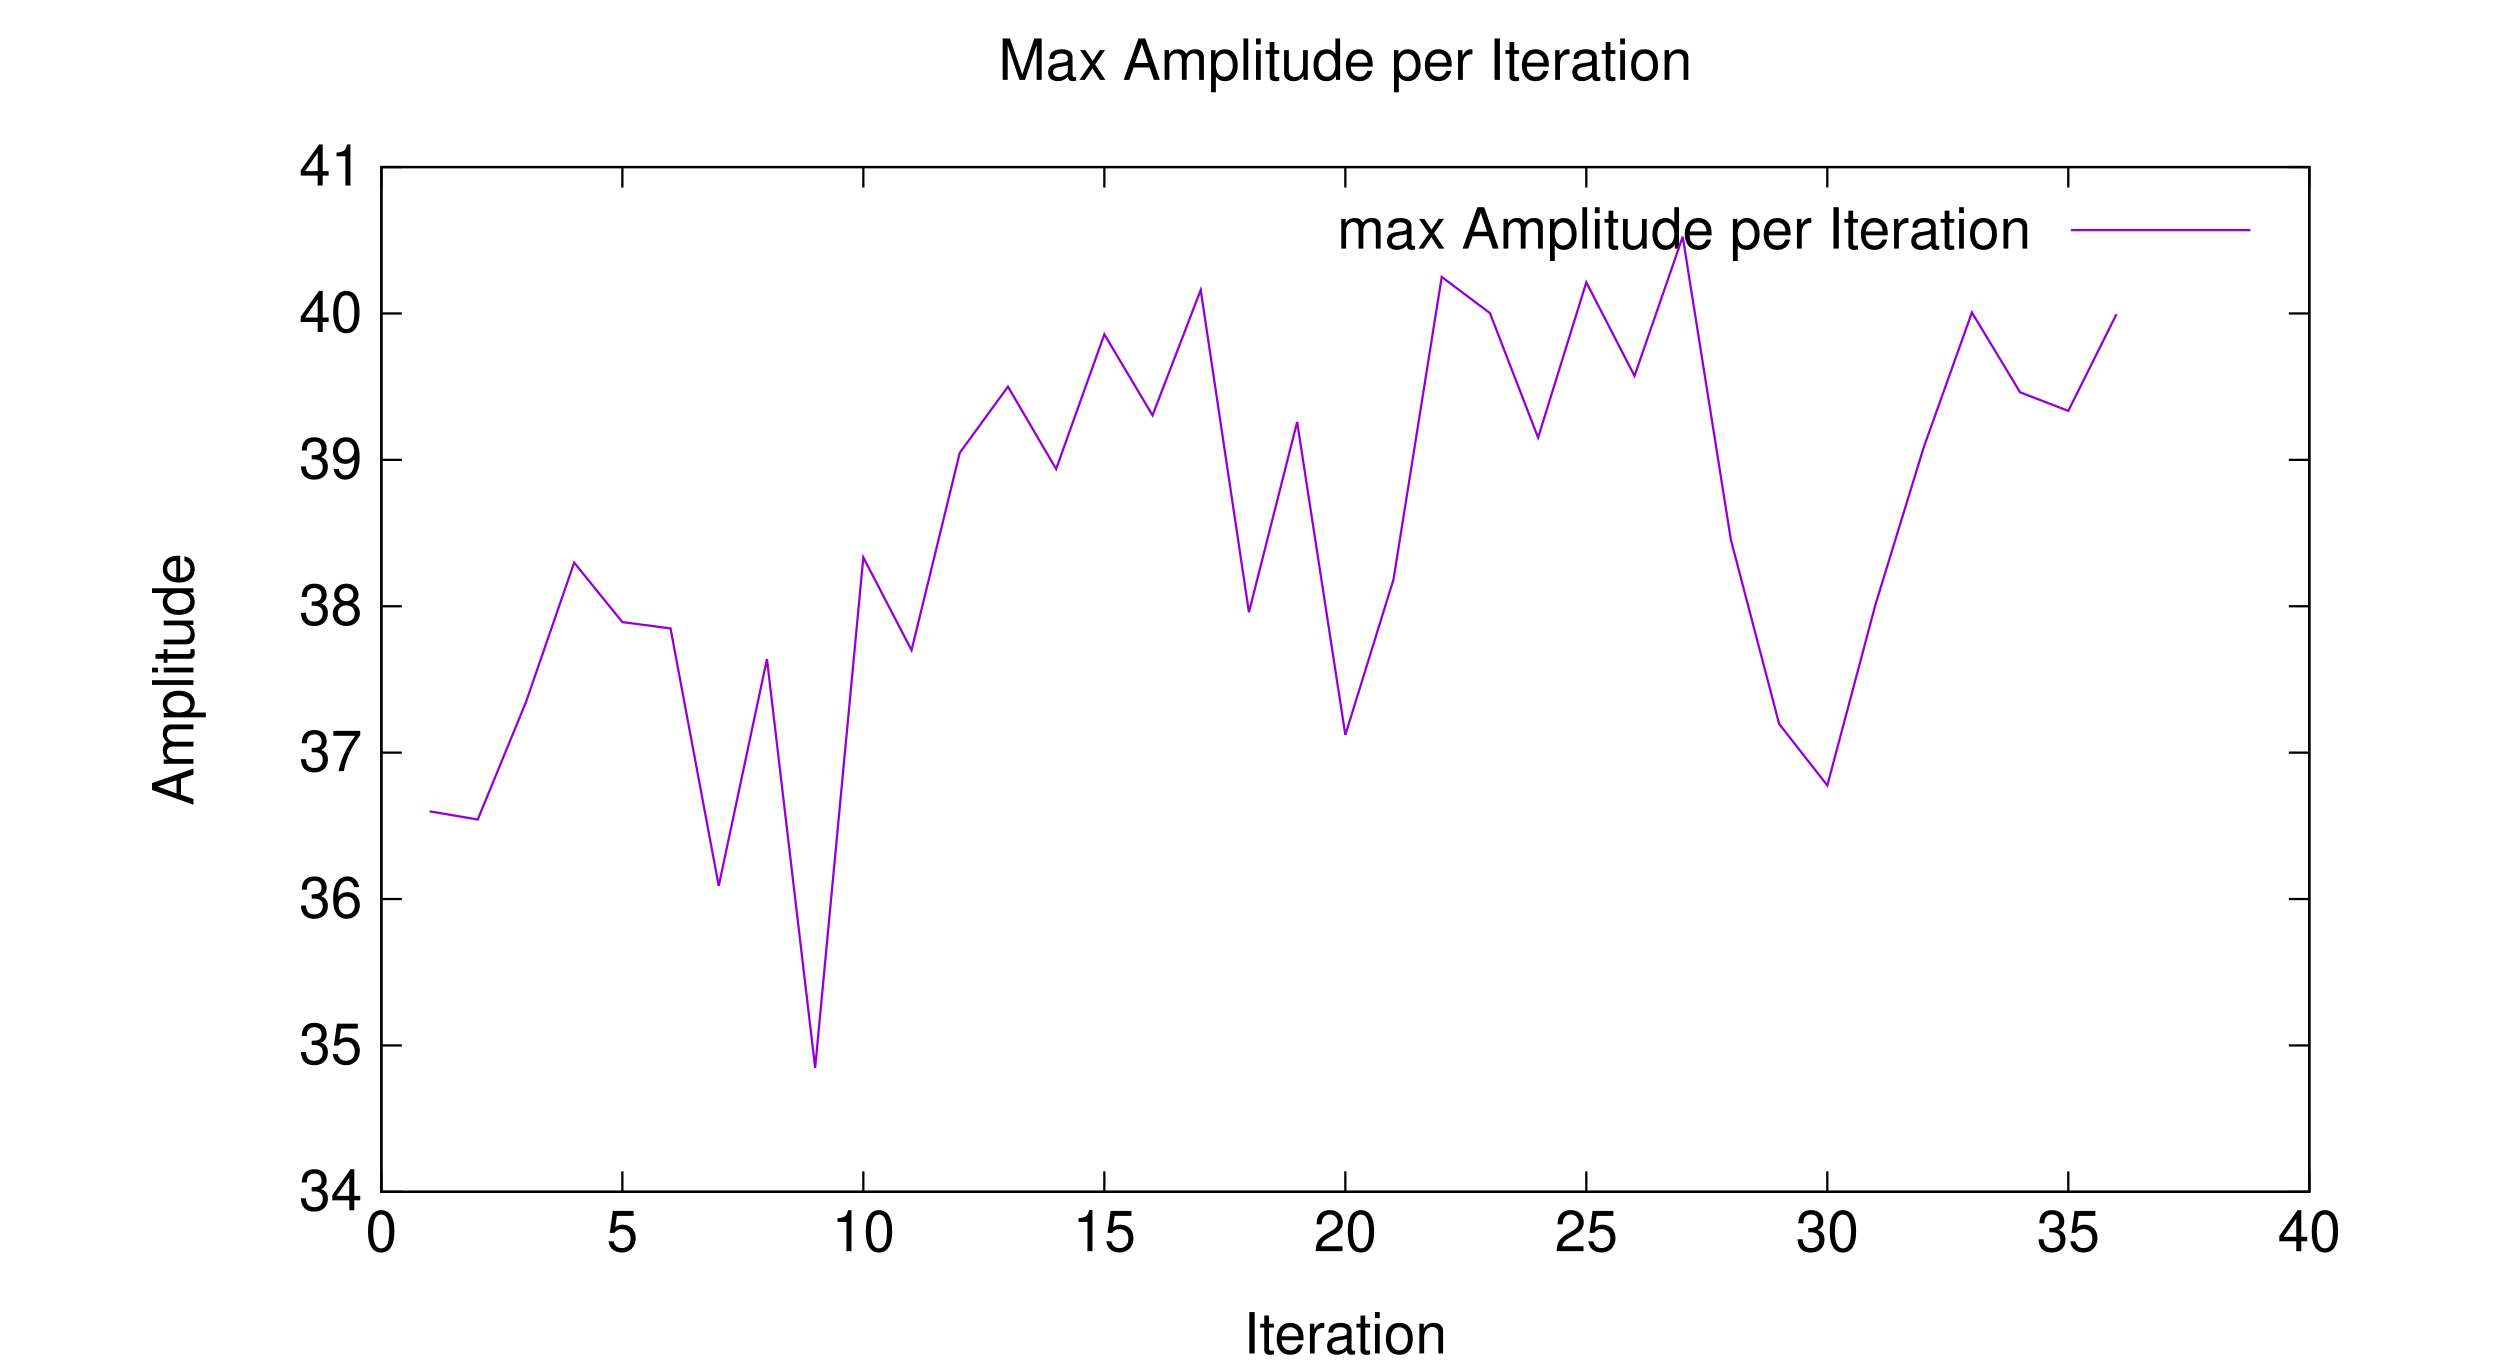
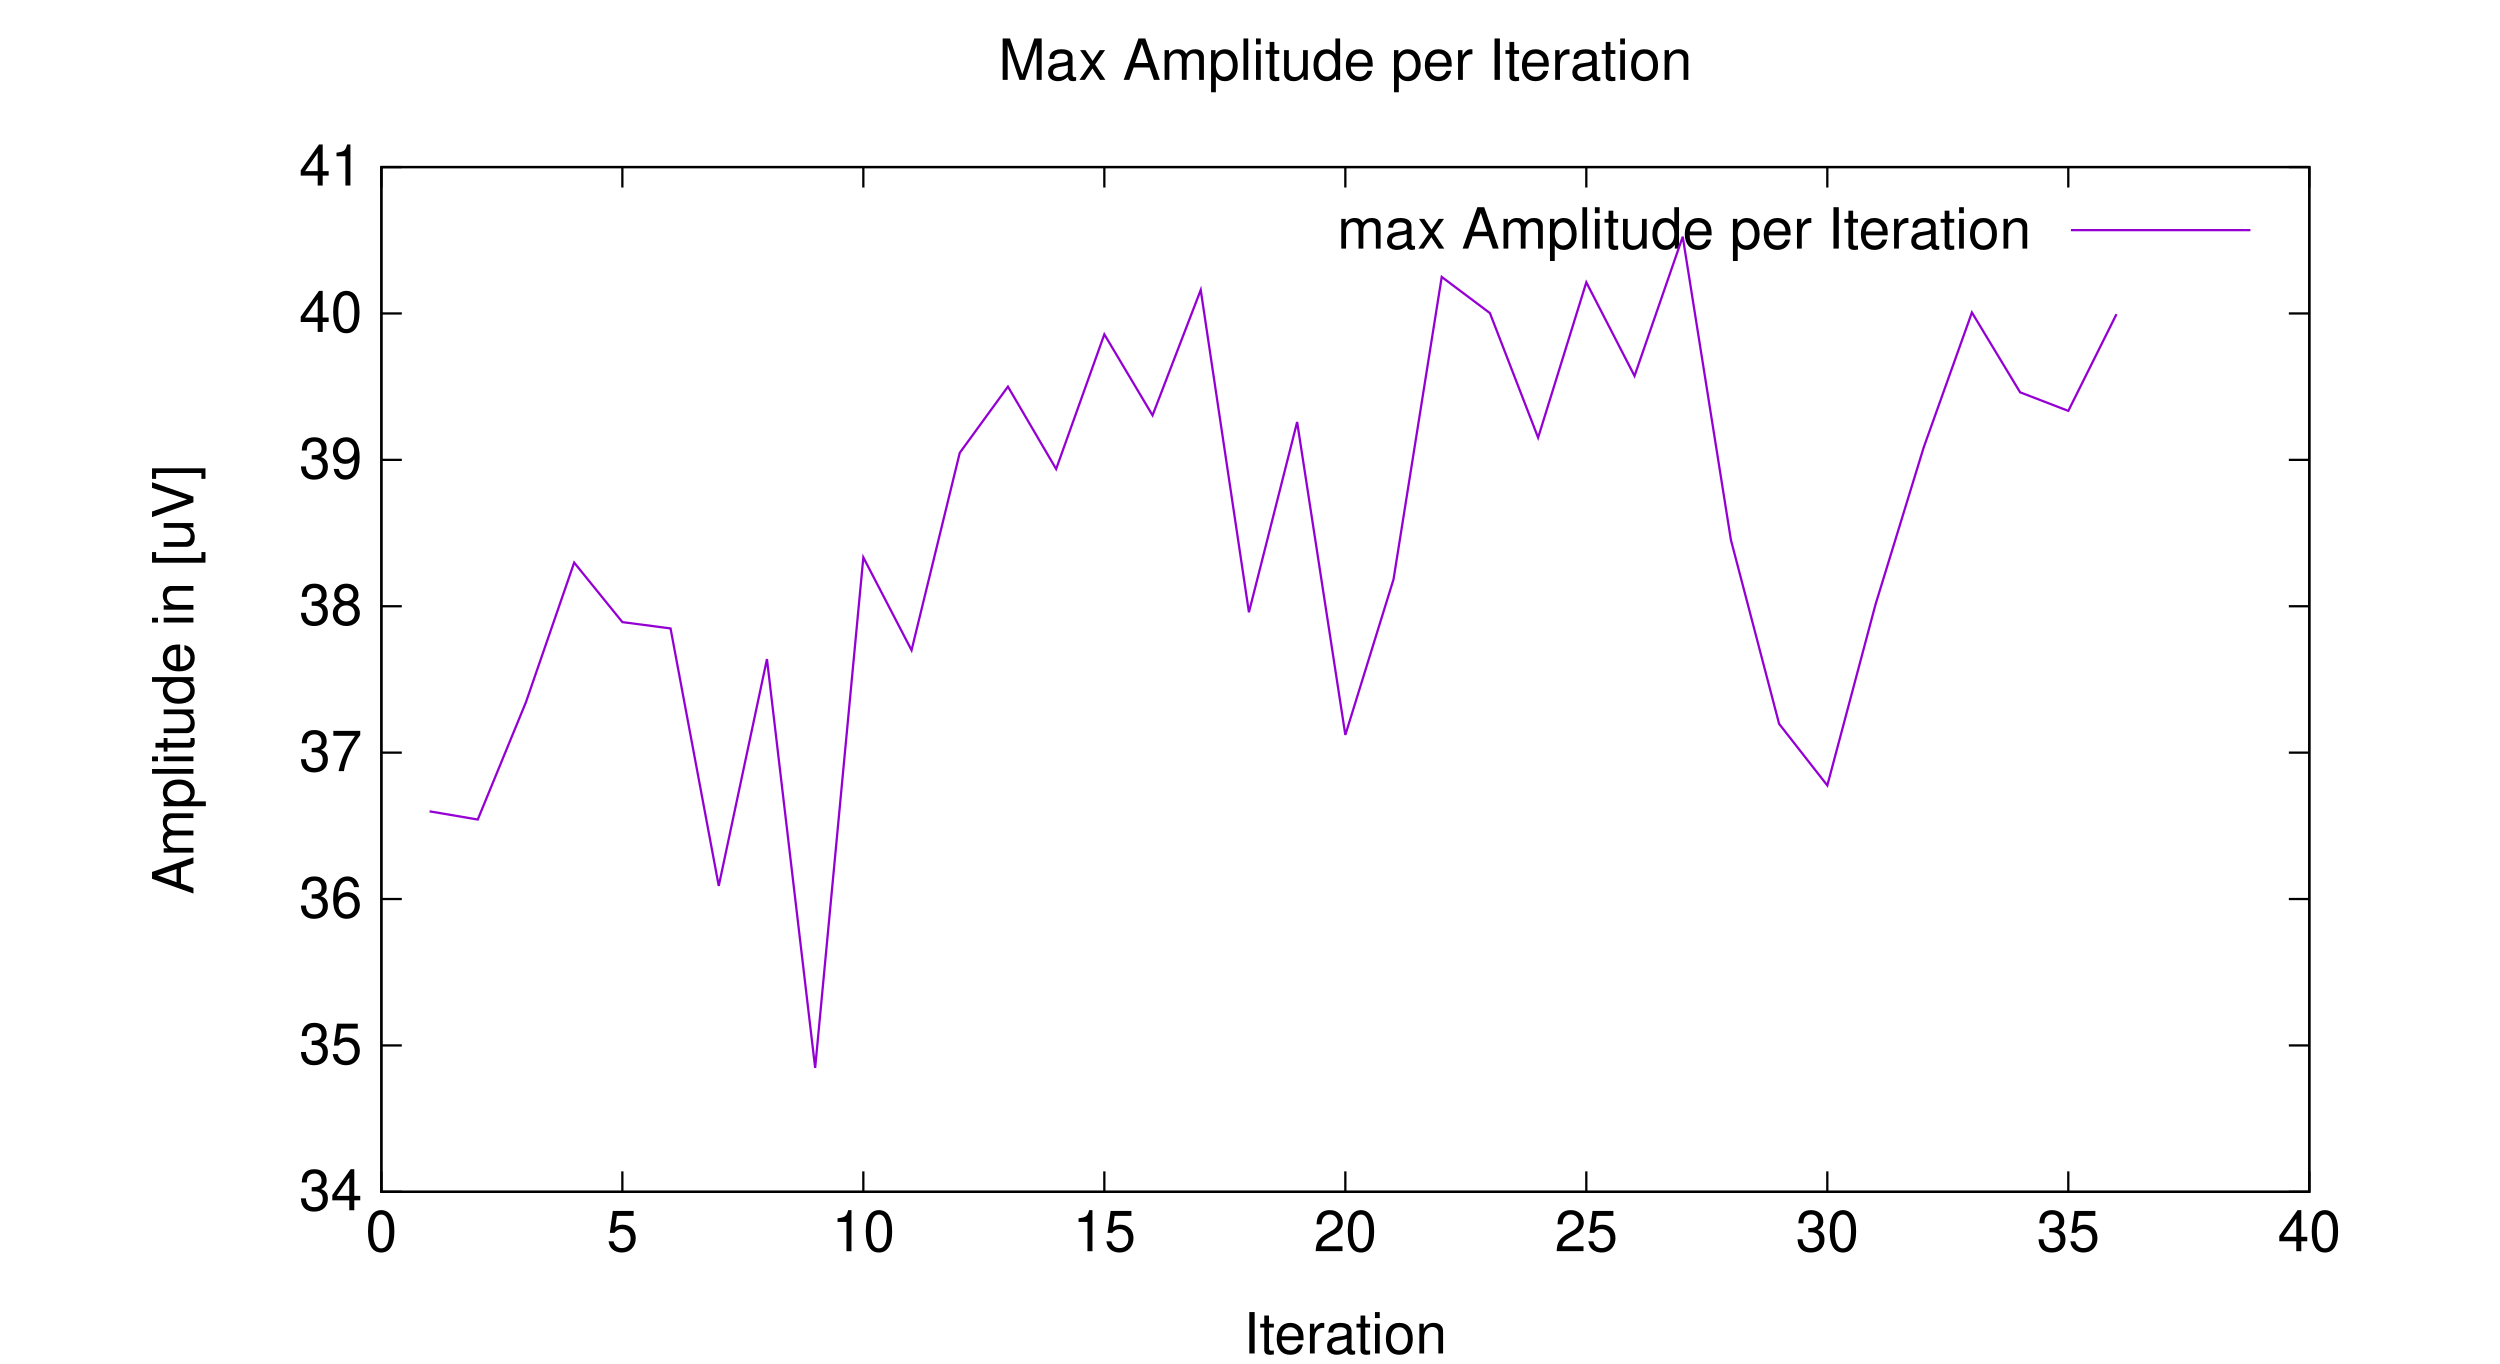
<svg xmlns="http://www.w3.org/2000/svg" xmlns:xlink="http://www.w3.org/1999/xlink" width="1100" height="600" viewBox="0 0 1100 600">
  <g id="gnuplot_canvas">
    <rect x="0" y="0" width="1100" height="600" fill="none" />
    <defs>
      <circle id="gpDot" r="0.5" stroke-width="0.5" stroke="currentColor" />
      <path id="gpPt0" stroke-width="0.222" stroke="currentColor" d="M-1,0 h2 M0,-1 v2" />
      <path id="gpPt1" stroke-width="0.222" stroke="currentColor" d="M-1,-1 L1,1 M1,-1 L-1,1" />
      <path id="gpPt2" stroke-width="0.222" stroke="currentColor" d="M-1,0 L1,0 M0,-1 L0,1 M-1,-1 L1,1 M-1,1 L1,-1" />
      <rect id="gpPt3" stroke-width="0.222" stroke="currentColor" x="-1" y="-1" width="2" height="2" />
      <rect id="gpPt4" stroke-width="0.222" stroke="currentColor" fill="currentColor" x="-1" y="-1" width="2" height="2" />
      <circle id="gpPt5" stroke-width="0.222" stroke="currentColor" cx="0" cy="0" r="1" />
      <use xlink:href="#gpPt5" id="gpPt6" fill="currentColor" stroke="none" />
      <path id="gpPt7" stroke-width="0.222" stroke="currentColor" d="M0,-1.33 L-1.33,0.67 L1.33,0.67 z" />
      <use xlink:href="#gpPt7" id="gpPt8" fill="currentColor" stroke="none" />
      <use xlink:href="#gpPt7" id="gpPt9" stroke="currentColor" transform="rotate(180)" />
      <use xlink:href="#gpPt9" id="gpPt10" fill="currentColor" stroke="none" />
      <use xlink:href="#gpPt3" id="gpPt11" stroke="currentColor" transform="rotate(45)" />
      <use xlink:href="#gpPt11" id="gpPt12" fill="currentColor" stroke="none" />
      <path id="gpPt13" stroke-width="0.222" stroke="currentColor" d="M0,1.330 L1.265,0.411 L0.782,-1.067 L-0.782,-1.076 L-1.265,0.411 z" />
      <use xlink:href="#gpPt13" id="gpPt14" fill="currentColor" stroke="none" />
      <filter id="textbox" filterUnits="objectBoundingBox" x="0" y="0" height="1" width="1">
        <feFlood flood-color="white" flood-opacity="1" result="bgnd" />
        <feComposite in="SourceGraphic" in2="bgnd" operator="atop" />
      </filter>
      <filter id="greybox" filterUnits="objectBoundingBox" x="0" y="0" height="1" width="1">
        <feFlood flood-color="lightgrey" flood-opacity="1" result="grey" />
        <feComposite in="SourceGraphic" in2="grey" operator="atop" />
      </filter>
    </defs>
    <g fill="none" color="white" stroke="currentColor" stroke-width="1.00" stroke-linecap="butt" stroke-linejoin="miter">
</g>
    <g fill="none" color="black" stroke="currentColor" stroke-width="1.00" stroke-linecap="butt" stroke-linejoin="miter">
      <path stroke="black" d="M167.80,524.40 L176.80,524.40 M1016.09,524.40 L1007.09,524.40  " />
      <g transform="translate(159.41,532.53)" stroke="none" fill="black" font-family="Helvetica" font-size="25.00" text-anchor="end">
        <text>
          <tspan font-family="Helvetica"> 34</tspan>
        </text>
      </g>
    </g>
    <g fill="none" color="black" stroke="currentColor" stroke-width="1.00" stroke-linecap="butt" stroke-linejoin="miter">
      <path stroke="black" d="M167.80,459.99 L176.80,459.99 M1016.09,459.99 L1007.09,459.99  " />
      <g transform="translate(159.41,468.12)" stroke="none" fill="black" font-family="Helvetica" font-size="25.00" text-anchor="end">
        <text>
          <tspan font-family="Helvetica"> 35</tspan>
        </text>
      </g>
    </g>
    <g fill="none" color="black" stroke="currentColor" stroke-width="1.00" stroke-linecap="butt" stroke-linejoin="miter">
      <path stroke="black" d="M167.80,395.57 L176.80,395.57 M1016.09,395.57 L1007.09,395.57  " />
      <g transform="translate(159.41,403.70)" stroke="none" fill="black" font-family="Helvetica" font-size="25.00" text-anchor="end">
        <text>
          <tspan font-family="Helvetica"> 36</tspan>
        </text>
      </g>
    </g>
    <g fill="none" color="black" stroke="currentColor" stroke-width="1.00" stroke-linecap="butt" stroke-linejoin="miter">
      <path stroke="black" d="M167.80,331.16 L176.80,331.16 M1016.09,331.16 L1007.09,331.16  " />
      <g transform="translate(159.41,339.29)" stroke="none" fill="black" font-family="Helvetica" font-size="25.00" text-anchor="end">
        <text>
          <tspan font-family="Helvetica"> 37</tspan>
        </text>
      </g>
    </g>
    <g fill="none" color="black" stroke="currentColor" stroke-width="1.00" stroke-linecap="butt" stroke-linejoin="miter">
      <path stroke="black" d="M167.80,266.75 L176.80,266.75 M1016.09,266.75 L1007.09,266.75  " />
      <g transform="translate(159.41,274.88)" stroke="none" fill="black" font-family="Helvetica" font-size="25.00" text-anchor="end">
        <text>
          <tspan font-family="Helvetica"> 38</tspan>
        </text>
      </g>
    </g>
    <g fill="none" color="black" stroke="currentColor" stroke-width="1.00" stroke-linecap="butt" stroke-linejoin="miter">
      <path stroke="black" d="M167.80,202.34 L176.80,202.34 M1016.09,202.34 L1007.09,202.34  " />
      <g transform="translate(159.41,210.47)" stroke="none" fill="black" font-family="Helvetica" font-size="25.00" text-anchor="end">
        <text>
          <tspan font-family="Helvetica"> 39</tspan>
        </text>
      </g>
    </g>
    <g fill="none" color="black" stroke="currentColor" stroke-width="1.00" stroke-linecap="butt" stroke-linejoin="miter">
      <path stroke="black" d="M167.80,137.92 L176.80,137.92 M1016.09,137.92 L1007.09,137.92  " />
      <g transform="translate(159.41,146.05)" stroke="none" fill="black" font-family="Helvetica" font-size="25.00" text-anchor="end">
        <text>
          <tspan font-family="Helvetica"> 40</tspan>
        </text>
      </g>
    </g>
    <g fill="none" color="black" stroke="currentColor" stroke-width="1.00" stroke-linecap="butt" stroke-linejoin="miter">
      <path stroke="black" d="M167.80,73.51 L176.80,73.51 M1016.09,73.51 L1007.09,73.51  " />
      <g transform="translate(159.41,81.64)" stroke="none" fill="black" font-family="Helvetica" font-size="25.00" text-anchor="end">
        <text>
          <tspan font-family="Helvetica"> 41</tspan>
        </text>
      </g>
    </g>
    <g fill="none" color="black" stroke="currentColor" stroke-width="1.00" stroke-linecap="butt" stroke-linejoin="miter">
      <path stroke="black" d="M167.80,524.40 L167.80,515.40 M167.80,73.51 L167.80,82.51  " />
      <g transform="translate(167.80,550.53)" stroke="none" fill="black" font-family="Helvetica" font-size="25.00" text-anchor="middle">
        <text>
          <tspan font-family="Helvetica"> 0</tspan>
        </text>
      </g>
    </g>
    <g fill="none" color="black" stroke="currentColor" stroke-width="1.00" stroke-linecap="butt" stroke-linejoin="miter">
      <path stroke="black" d="M273.84,524.40 L273.84,515.40 M273.84,73.51 L273.84,82.51  " />
      <g transform="translate(273.84,550.53)" stroke="none" fill="black" font-family="Helvetica" font-size="25.00" text-anchor="middle">
        <text>
          <tspan font-family="Helvetica"> 5</tspan>
        </text>
      </g>
    </g>
    <g fill="none" color="black" stroke="currentColor" stroke-width="1.00" stroke-linecap="butt" stroke-linejoin="miter">
      <path stroke="black" d="M379.87,524.40 L379.87,515.40 M379.87,73.51 L379.87,82.51  " />
      <g transform="translate(379.87,550.53)" stroke="none" fill="black" font-family="Helvetica" font-size="25.00" text-anchor="middle">
        <text>
          <tspan font-family="Helvetica"> 10</tspan>
        </text>
      </g>
    </g>
    <g fill="none" color="black" stroke="currentColor" stroke-width="1.00" stroke-linecap="butt" stroke-linejoin="miter">
      <path stroke="black" d="M485.91,524.40 L485.91,515.40 M485.91,73.51 L485.91,82.51  " />
      <g transform="translate(485.91,550.53)" stroke="none" fill="black" font-family="Helvetica" font-size="25.00" text-anchor="middle">
        <text>
          <tspan font-family="Helvetica"> 15</tspan>
        </text>
      </g>
    </g>
    <g fill="none" color="black" stroke="currentColor" stroke-width="1.00" stroke-linecap="butt" stroke-linejoin="miter">
      <path stroke="black" d="M591.95,524.40 L591.95,515.40 M591.95,73.51 L591.95,82.51  " />
      <g transform="translate(591.95,550.53)" stroke="none" fill="black" font-family="Helvetica" font-size="25.00" text-anchor="middle">
        <text>
          <tspan font-family="Helvetica"> 20</tspan>
        </text>
      </g>
    </g>
    <g fill="none" color="black" stroke="currentColor" stroke-width="1.00" stroke-linecap="butt" stroke-linejoin="miter">
      <path stroke="black" d="M697.98,524.40 L697.98,515.40 M697.98,73.51 L697.98,82.51  " />
      <g transform="translate(697.98,550.53)" stroke="none" fill="black" font-family="Helvetica" font-size="25.00" text-anchor="middle">
        <text>
          <tspan font-family="Helvetica"> 25</tspan>
        </text>
      </g>
    </g>
    <g fill="none" color="black" stroke="currentColor" stroke-width="1.00" stroke-linecap="butt" stroke-linejoin="miter">
      <path stroke="black" d="M804.02,524.40 L804.02,515.40 M804.02,73.51 L804.02,82.51  " />
      <g transform="translate(804.02,550.53)" stroke="none" fill="black" font-family="Helvetica" font-size="25.00" text-anchor="middle">
        <text>
          <tspan font-family="Helvetica"> 30</tspan>
        </text>
      </g>
    </g>
    <g fill="none" color="black" stroke="currentColor" stroke-width="1.00" stroke-linecap="butt" stroke-linejoin="miter">
      <path stroke="black" d="M910.05,524.40 L910.05,515.40 M910.05,73.51 L910.05,82.51  " />
      <g transform="translate(910.05,550.53)" stroke="none" fill="black" font-family="Helvetica" font-size="25.00" text-anchor="middle">
        <text>
          <tspan font-family="Helvetica"> 35</tspan>
        </text>
      </g>
    </g>
    <g fill="none" color="black" stroke="currentColor" stroke-width="1.00" stroke-linecap="butt" stroke-linejoin="miter">
      <path stroke="black" d="M1016.09,524.40 L1016.09,515.40 M1016.09,73.51 L1016.09,82.51  " />
      <g transform="translate(1016.09,550.53)" stroke="none" fill="black" font-family="Helvetica" font-size="25.00" text-anchor="middle">
        <text>
          <tspan font-family="Helvetica"> 40</tspan>
        </text>
      </g>
    </g>
    <g fill="none" color="black" stroke="currentColor" stroke-width="1.00" stroke-linecap="butt" stroke-linejoin="miter">
</g>
    <g fill="none" color="black" stroke="currentColor" stroke-width="1.00" stroke-linecap="butt" stroke-linejoin="miter">
      <path stroke="black" d="M167.80,73.51 L167.80,524.40 L1016.09,524.40 L1016.09,73.51 L167.80,73.51 Z  " />
    </g>
    <g fill="none" color="black" stroke="currentColor" stroke-width="1.00" stroke-linecap="butt" stroke-linejoin="miter">
      <g transform="translate(85.11,298.96) rotate(270)" stroke="none" fill="black" font-family="Helvetica" font-size="25.00" text-anchor="middle">
        <text>
-           <tspan font-family="Helvetica">Amplitude</tspan>
+           <tspan font-family="Helvetica">Amplitude in [uV]</tspan>
        </text>
      </g>
    </g>
    <g fill="none" color="black" stroke="currentColor" stroke-width="1.00" stroke-linecap="butt" stroke-linejoin="miter">
      <g transform="translate(591.94,595.53)" stroke="none" fill="black" font-family="Helvetica" font-size="25.00" text-anchor="middle">
        <text>
          <tspan font-family="Helvetica">Iteration</tspan>
        </text>
      </g>
    </g>
    <g fill="none" color="black" stroke="currentColor" stroke-width="1.00" stroke-linecap="butt" stroke-linejoin="miter">
</g>
    <g id="gnuplot_plot_1">
      <g fill="none" color="black" stroke="currentColor" stroke-width="1.00" stroke-linecap="butt" stroke-linejoin="miter">
        <g transform="translate(893.70,109.39)" stroke="none" fill="black" font-family="Helvetica" font-size="25.00" text-anchor="end">
          <text>
            <tspan font-family="Helvetica">max Amplitude per Iteration</tspan>
          </text>
        </g>
      </g>
      <g fill="none" color="black" stroke="currentColor" stroke-width="1.00" stroke-linecap="butt" stroke-linejoin="miter">
        <path stroke="rgb(148,   0, 211)" d="M911.20,101.26 L990.20,101.26 M189.01,356.99 L210.21,360.60 L231.42,308.95 L252.63,247.54 L273.84,273.73 L295.04,276.51   L316.25,389.80 L337.46,290.00 L358.67,469.86 L379.87,245.25 L401.08,286.10 L422.29,199.25 L443.49,170.12 L464.70,206.37   L485.91,147.11 L507.12,182.75 L528.32,127.58 L549.53,269.40 L570.74,185.67 L591.95,323.37 L613.15,254.92 L634.36,121.85   L655.57,137.77 L676.77,192.56 L697.98,124.22 L719.19,165.41 L740.40,104.14 L761.60,237.56 L782.81,318.49 L804.02,345.60   L825.22,265.98 L846.43,196.86 L867.64,137.49 L888.85,172.62 L910.05,180.79 L931.26,138.23  " />
      </g>
    </g>
    <g fill="none" color="white" stroke="rgb(148,   0, 211)" stroke-width="2.00" stroke-linecap="butt" stroke-linejoin="miter">
</g>
    <g fill="none" color="black" stroke="currentColor" stroke-width="2.00" stroke-linecap="butt" stroke-linejoin="miter">
</g>
    <g fill="none" color="black" stroke="black" stroke-width="1.00" stroke-linecap="butt" stroke-linejoin="miter">
</g>
    <g fill="none" color="black" stroke="currentColor" stroke-width="1.00" stroke-linecap="butt" stroke-linejoin="miter">
      <path stroke="black" d="M167.80,73.51 L167.80,524.40 L1016.09,524.40 L1016.09,73.51 L167.80,73.51 Z  " />
    </g>
    <g fill="none" color="black" stroke="currentColor" stroke-width="1.00" stroke-linecap="butt" stroke-linejoin="miter">
      <g transform="translate(591.94,35.14)" stroke="none" fill="black" font-family="Helvetica" font-size="25.00" text-anchor="middle">
        <text>
          <tspan font-family="Helvetica">Max Amplitude per Iteration</tspan>
        </text>
      </g>
    </g>
    <g fill="none" color="black" stroke="currentColor" stroke-width="1.00" stroke-linecap="butt" stroke-linejoin="miter">
</g>
  </g>
</svg>
